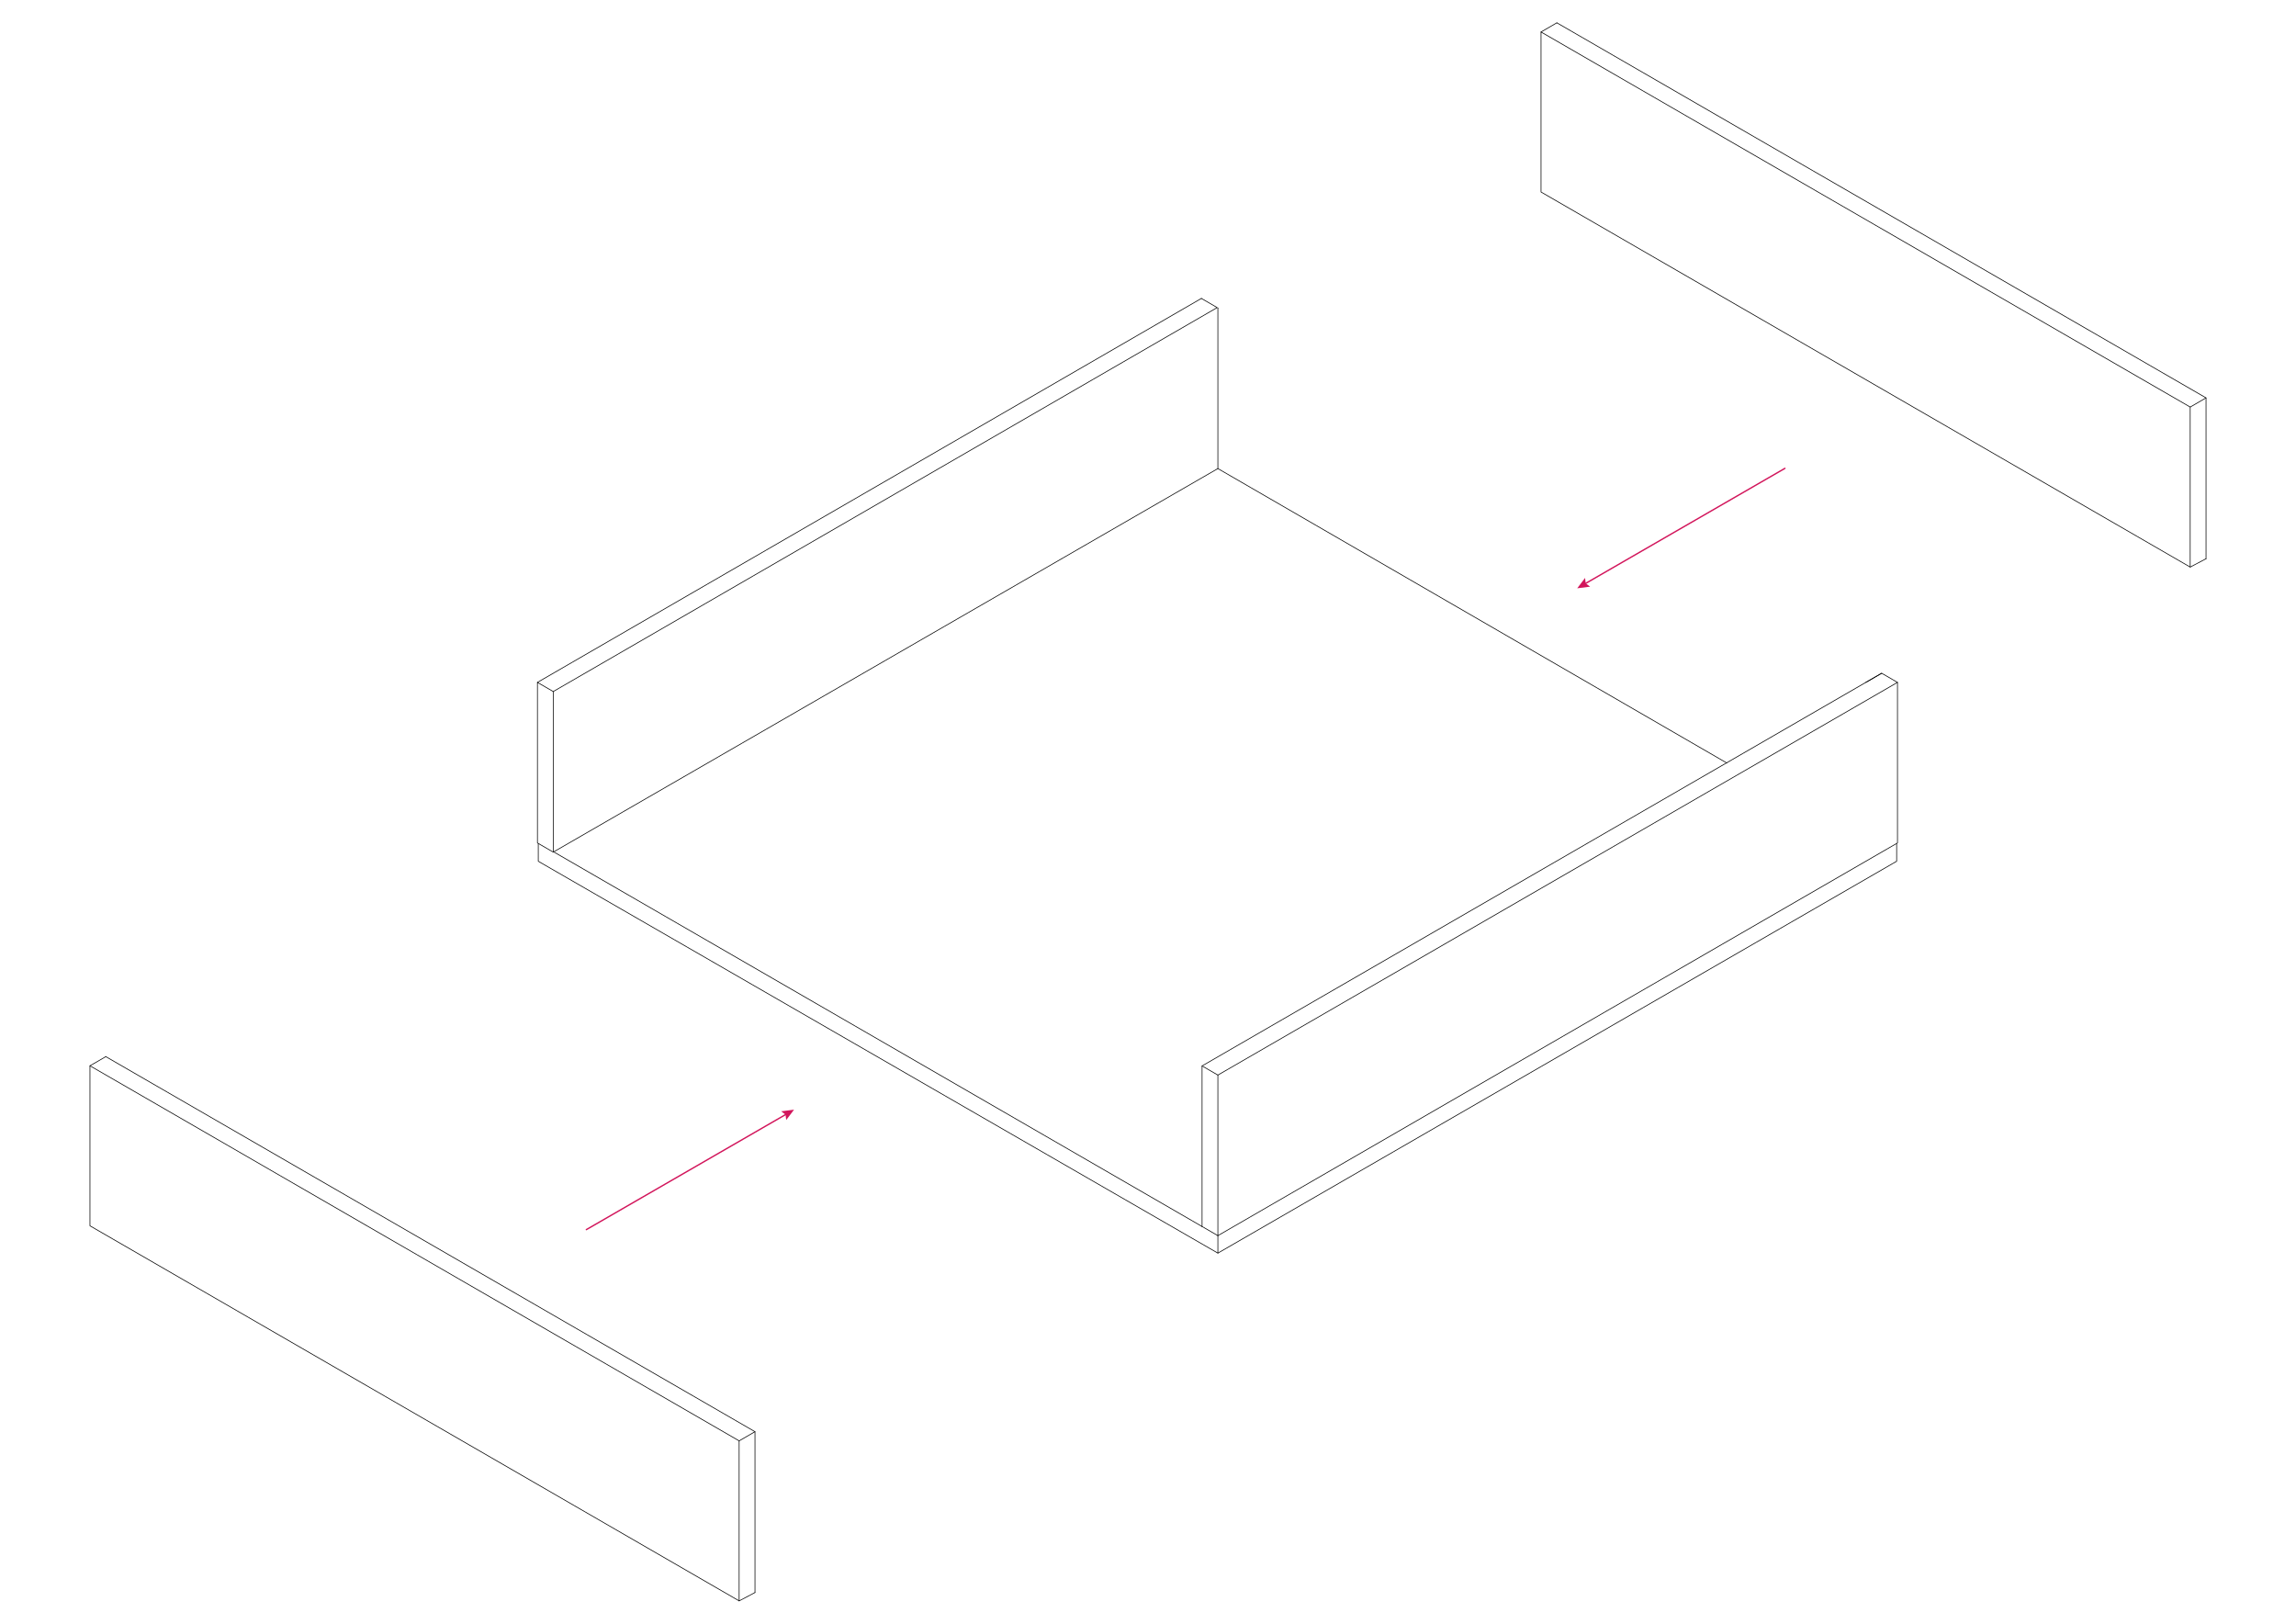
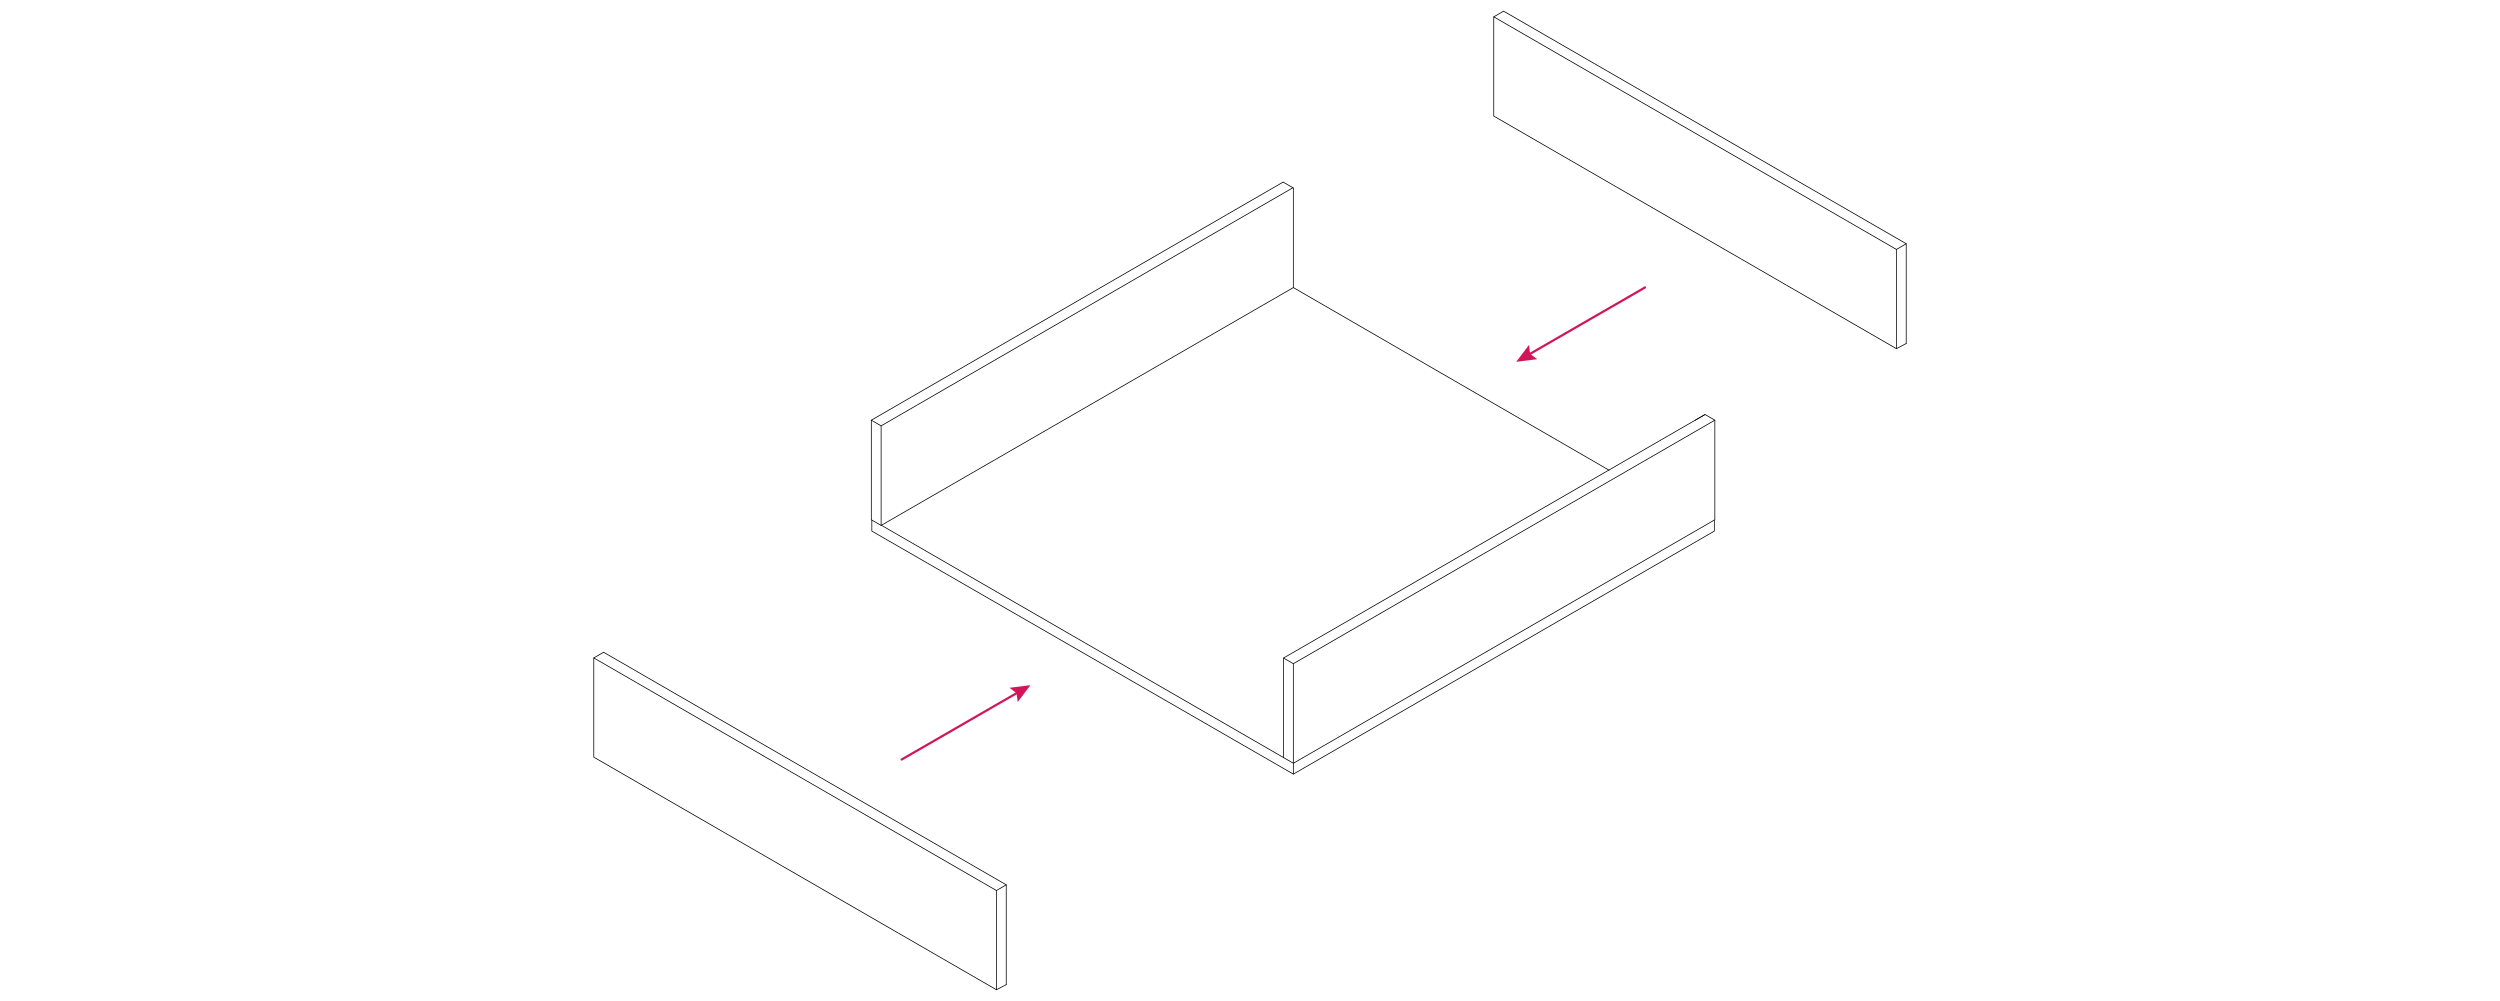
- <svg xmlns="http://www.w3.org/2000/svg" id="Layer_1" viewBox="0 0 841.89 595.276">
-   <defs>
-     <style>.cls-1{fill:#d2155b;}.cls-2{stroke:#000;stroke-width:.25px;}.cls-2,.cls-3{fill:none;stroke-linecap:round;stroke-linejoin:round;}.cls-3{stroke:#d2155b;stroke-width:.5px;}</style>
-   </defs>
-   <polyline class="cls-2" points="570.863 8.363 808.902 145.869 808.902 204.844" />
-   <polyline class="cls-2" points="808.902 145.869 803.096 149.231 803.096 207.9 808.902 204.844" />
-   <polyline class="cls-2" points="803.096 149.231 565.058 11.725 565.058 70.394 803.096 207.9" />
-   <line class="cls-2" x1="565.058" y1="11.725" x2="570.863" y2="8.363" />
-   <polyline class="cls-2" points="446.565 112.919 446.565 171.786 633.233 279.761" />
-   <line class="cls-2" x1="689.965" y1="246.82" x2="684.17" y2="250.175" />
-   <line class="cls-2" x1="446.565" y1="112.919" x2="446.565" y2="112.919" />
-   <polyline class="cls-2" points="440.769 449.653 440.769 390.786 689.965 246.82 695.76 250.175 695.76 309.042 446.565 453.008" />
-   <polyline class="cls-2" points="440.769 449.653 446.565 453.008 446.565 394.141 695.76 250.175" />
-   <line class="cls-2" x1="440.769" y1="390.786" x2="446.565" y2="394.141" />
-   <polyline class="cls-2" points="440.518 109.41 446.313 112.765 202.859 253.53 202.859 312.397 446.565 171.786" />
-   <polyline class="cls-2" points="202.859 253.53 197.064 250.175 197.064 309.042 202.859 312.397" />
-   <line class="cls-2" x1="197.064" y1="250.175" x2="440.518" y2="109.41" />
-   <line class="cls-2" x1="440.769" y1="449.653" x2="203.164" y2="312.397" />
-   <polyline class="cls-2" points="446.565 453.008 446.565 459.414 197.369 315.753 197.369 309.347" />
-   <polyline class="cls-2" points="446.565 459.414 695.455 315.753 695.455 309.347" />
-   <line class="cls-3" x1="654.489" y1="171.703" x2="580.915" y2="214.181" />
-   <polygon class="cls-1" points="581.205 211.876 581.45 213.873 583.057 215.083 578.33 215.674 581.205 211.876" />
-   <polyline class="cls-2" points="38.794 387.376 276.832 524.882 276.832 583.856" />
-   <polyline class="cls-2" points="276.832 524.882 271.026 528.243 271.026 586.912 276.832 583.856" />
-   <polyline class="cls-2" points="271.026 528.243 32.988 390.737 32.988 449.406 271.026 586.912" />
-   <line class="cls-2" x1="32.988" y1="390.737" x2="38.794" y2="387.376" />
-   <line class="cls-3" x1="214.999" y1="450.797" x2="288.573" y2="408.319" />
-   <polygon class="cls-1" points="288.283 410.625 288.038 408.628 286.431 407.418 291.158 406.826 288.283 410.625" />
+ <svg xmlns="http://www.w3.org/2000/svg" id="Layer_1" viewBox="0 0 842.304 337.232">
+   <polyline points="506.589 3.761 642.246 82.124 642.246 115.734" style="fill:none; stroke:#000; stroke-linecap:round; stroke-linejoin:round; stroke-width:.25px;" />
+   <polyline points="642.246 82.124 638.937 84.04 638.937 117.475 642.246 115.734" style="fill:none; stroke:#000; stroke-linecap:round; stroke-linejoin:round; stroke-width:.25px;" />
+   <polyline points="638.937 84.04 503.281 5.676 503.281 39.112 638.937 117.475" style="fill:none; stroke:#000; stroke-linecap:round; stroke-linejoin:round; stroke-width:.25px;" />
+   <line x1="503.281" y1="5.676" x2="506.589" y2="3.761" style="fill:none; stroke:#000; stroke-linecap:round; stroke-linejoin:round; stroke-width:.25px;" />
+   <polyline points="435.753 63.346 435.753 96.894 542.133 158.428" style="fill:none; stroke:#000; stroke-linecap:round; stroke-linejoin:round; stroke-width:.25px;" />
+   <line x1="574.464" y1="139.655" x2="571.162" y2="141.567" style="fill:none; stroke:#000; stroke-linecap:round; stroke-linejoin:round; stroke-width:.25px;" />
+   <line x1="435.753" y1="63.346" x2="435.753" y2="63.346" style="fill:none; stroke:#000; stroke-linecap:round; stroke-linejoin:round; stroke-width:.25px;" />
+   <polyline points="432.45 255.248 432.45 221.7 574.464 139.655 577.767 141.567 577.767 175.115 435.753 257.16" style="fill:none; stroke:#000; stroke-linecap:round; stroke-linejoin:round; stroke-width:.25px;" />
+   <polyline points="432.45 255.248 435.753 257.16 435.753 223.612 577.767 141.567" style="fill:none; stroke:#000; stroke-linecap:round; stroke-linejoin:round; stroke-width:.25px;" />
+   <line x1="432.45" y1="221.7" x2="435.753" y2="223.612" style="fill:none; stroke:#000; stroke-linecap:round; stroke-linejoin:round; stroke-width:.25px;" />
+   <polyline points="432.307 61.346 435.609 63.258 296.867 143.479 296.867 177.027 435.753 96.894" style="fill:none; stroke:#000; stroke-linecap:round; stroke-linejoin:round; stroke-width:.25px;" />
+   <polyline points="296.867 143.479 293.564 141.567 293.564 175.115 296.867 177.027" style="fill:none; stroke:#000; stroke-linecap:round; stroke-linejoin:round; stroke-width:.25px;" />
+   <line x1="293.564" y1="141.567" x2="432.307" y2="61.346" style="fill:none; stroke:#000; stroke-linecap:round; stroke-linejoin:round; stroke-width:.25px;" />
+   <line x1="432.45" y1="255.248" x2="297.041" y2="177.027" style="fill:none; stroke:#000; stroke-linecap:round; stroke-linejoin:round; stroke-width:.25px;" />
+   <polyline points="435.753 257.16 435.753 260.811 293.738 178.939 293.738 175.289" style="fill:none; stroke:#000; stroke-linecap:round; stroke-linejoin:round; stroke-width:.25px;" />
+   <polyline points="435.753 260.811 577.593 178.939 577.593 175.289" style="fill:none; stroke:#000; stroke-linecap:round; stroke-linejoin:round; stroke-width:.25px;" />
+   <line x1="554.247" y1="96.847" x2="514.722" y2="119.667" style="fill:none; stroke:#d2155b; stroke-linecap:round; stroke-linejoin:round; stroke-width:.75px;" />
+   <polygon points="515.158 116.208 515.524 119.203 517.935 121.019 510.845 121.905 515.158 116.208" style="fill:#d2155b;" />
+   <polyline points="203.367 219.757 339.024 298.12 339.024 331.73" style="fill:none; stroke:#000; stroke-linecap:round; stroke-linejoin:round; stroke-width:.25px;" />
+   <polyline points="339.024 298.12 335.715 300.036 335.715 333.471 339.024 331.73" style="fill:none; stroke:#000; stroke-linecap:round; stroke-linejoin:round; stroke-width:.25px;" />
+   <polyline points="335.715 300.036 200.059 221.672 200.059 255.107 335.715 333.471" style="fill:none; stroke:#000; stroke-linecap:round; stroke-linejoin:round; stroke-width:.25px;" />
+   <line x1="200.059" y1="221.672" x2="203.367" y2="219.757" style="fill:none; stroke:#000; stroke-linecap:round; stroke-linejoin:round; stroke-width:.25px;" />
+   <line x1="303.786" y1="255.9" x2="343.31" y2="233.08" style="fill:none; stroke:#d2155b; stroke-linecap:round; stroke-linejoin:round; stroke-width:.75px;" />
+   <polygon points="342.875 236.539 342.508 233.544 340.098 231.728 347.188 230.842 342.875 236.539" style="fill:#d2155b;" />
</svg>
